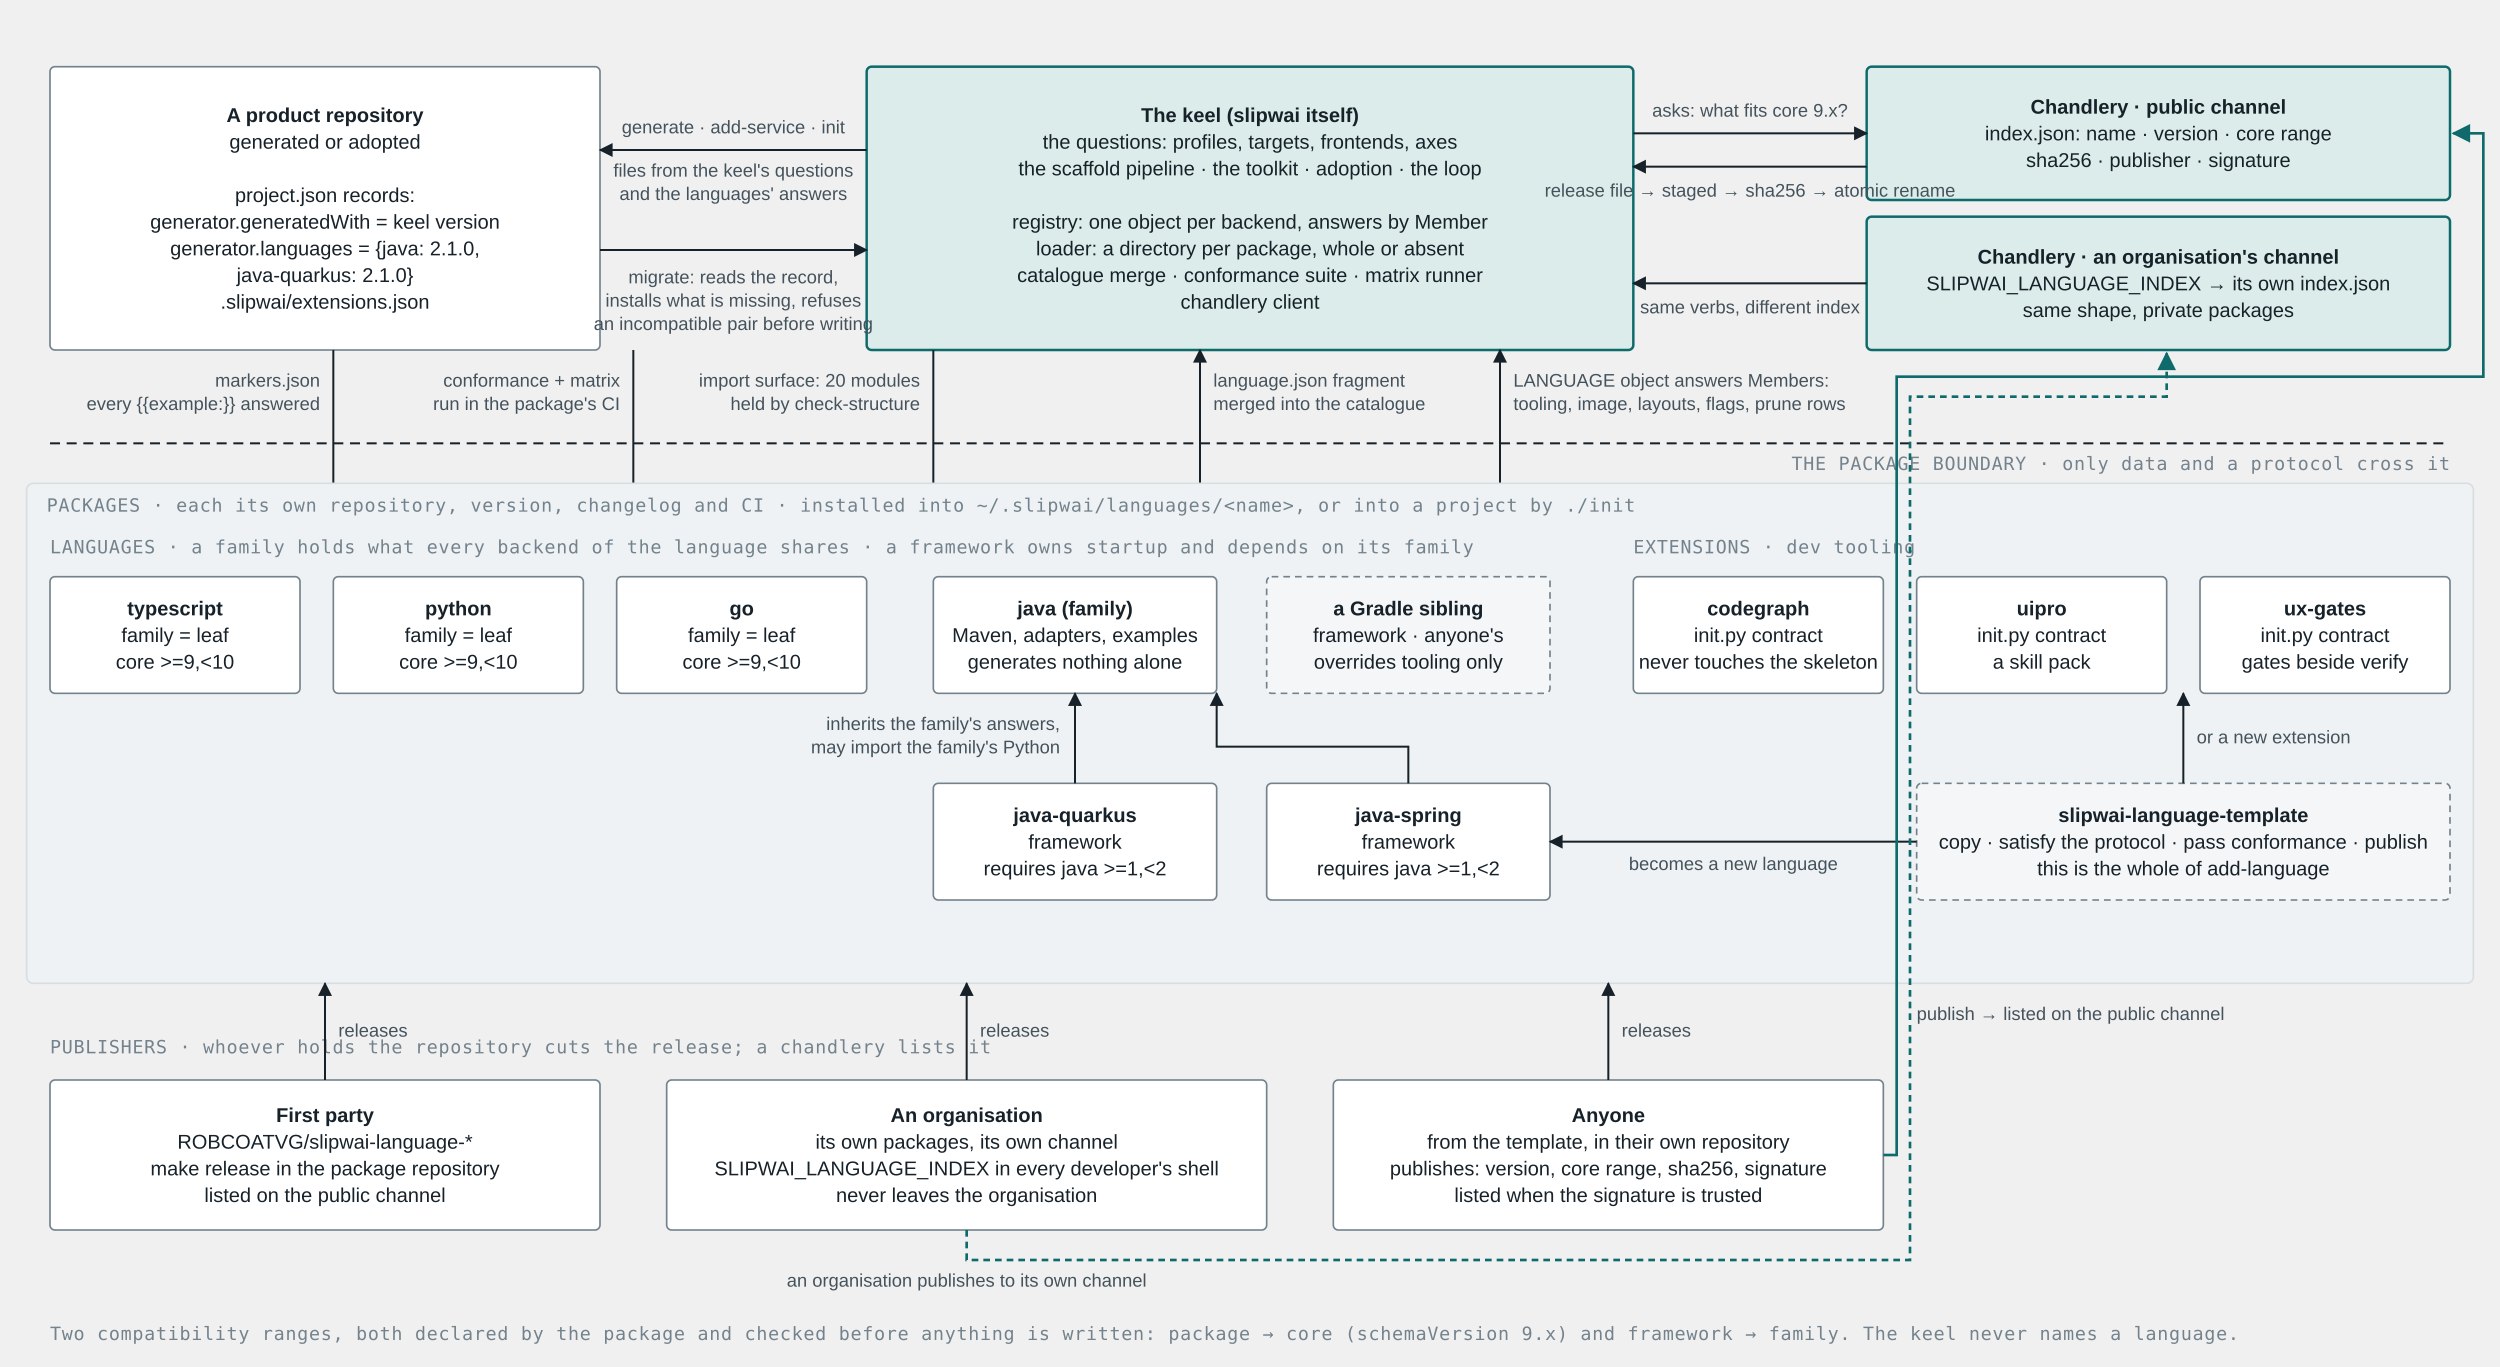
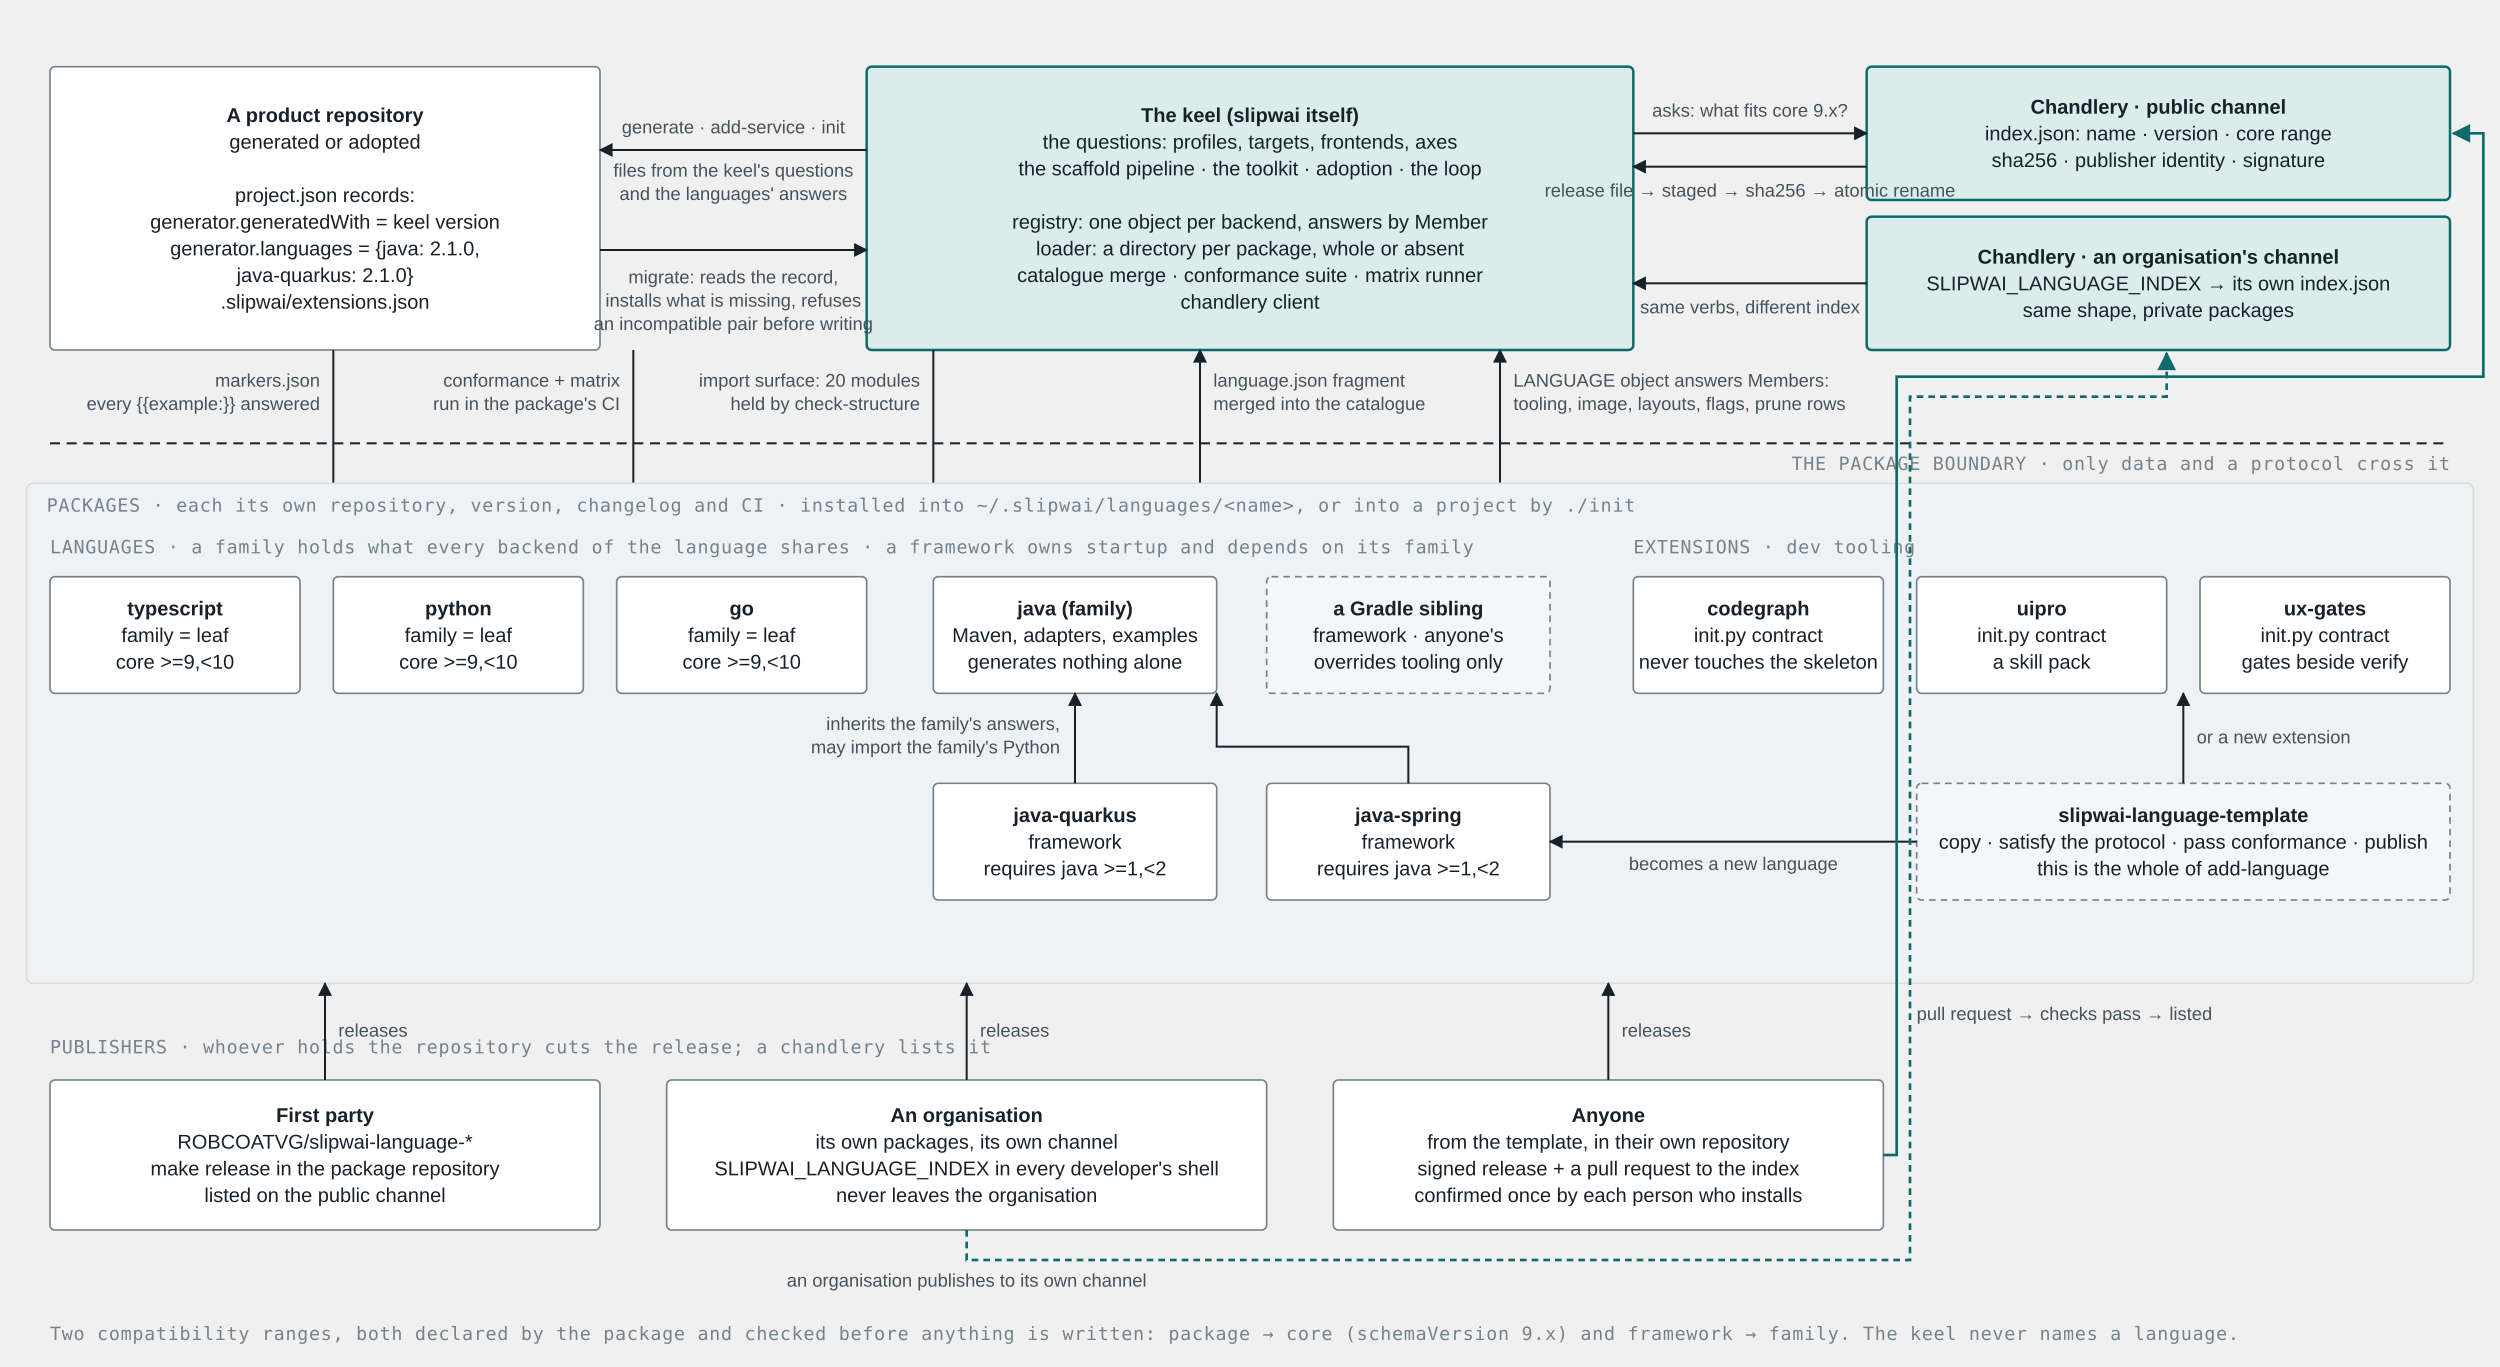
<svg xmlns="http://www.w3.org/2000/svg" viewBox="0 0 1500 820" role="img" aria-label="How language and extension packages, the chandlery, the keel and a product repository link: what crosses the package boundary and who publishes">
  <defs>
    <marker id="ah" viewBox="0 0 10 10" refX="9" refY="5" markerWidth="7" markerHeight="7" orient="auto-start-reverse">
      <path d="M0,0 L10,5 L0,10 z" fill="currentColor" />
    </marker>
    <marker id="ah-hl" viewBox="0 0 10 10" refX="9" refY="5" markerWidth="7" markerHeight="7" orient="auto-start-reverse">
      <path d="M0,0 L10,5 L0,10 z" class="ahhl" />
    </marker>
  </defs>
  <style>
svg{color:#172129;font-family:"IBM Plex Sans",system-ui,-apple-system,"Segoe UI",Arial,sans-serif}
.box{fill:#fff;stroke:#73828c;stroke-width:1}.box.hl{fill:#dcecea;stroke:#0f6b6b;stroke-width:1.5}.box.dash{stroke-dasharray:4 3;fill:#f4f6f7}
.band{fill:#eef2f4;stroke:#d7dee2}.bandt{fill:#73828c;font-family:"IBM Plex Mono",ui-monospace,Menlo,monospace;letter-spacing:.04em}
.bar{fill:#f1e9d2;stroke:#8a6d24}.trunk{fill:#dcecea;stroke:#0f6b6b;stroke-width:1.2}
text{fill:#172129}.lbl{fill:#44525c}.arr{stroke:#172129;stroke-width:1.2;fill:none}.arr.hl{stroke:#0f6b6b;stroke-width:1.6}.arr.dash{stroke-dasharray:4 3}
#ah path{fill:#172129}.ahhl{fill:#0f6b6b}
</style>
  <rect class="box " x="30" y="40" width="330" height="170" rx="3" />
  <text x="195.0" y="73.2" text-anchor="middle" font-size="12" font-weight="600">A product repository</text>
  <text x="195.0" y="89.2" text-anchor="middle" font-size="12">generated or adopted</text>
  <text x="195.0" y="105.2" text-anchor="middle" font-size="12" />
  <text x="195.0" y="121.2" text-anchor="middle" font-size="12">project.json records:</text>
  <text x="195.0" y="137.2" text-anchor="middle" font-size="12">generator.generatedWith = keel version</text>
  <text x="195.0" y="153.2" text-anchor="middle" font-size="12">generator.languages = {java: 2.1.0,</text>
  <text x="195.0" y="169.2" text-anchor="middle" font-size="12">  java-quarkus: 2.1.0}</text>
  <text x="195.0" y="185.2" text-anchor="middle" font-size="12">.slipwai/extensions.json</text>
  <rect class="box hl" x="520" y="40" width="460" height="170" rx="3" />
  <text x="750.0" y="73.2" text-anchor="middle" font-size="12" font-weight="600">The keel  (slipwai itself)</text>
  <text x="750.0" y="89.2" text-anchor="middle" font-size="12">the questions: profiles, targets, frontends, axes</text>
  <text x="750.0" y="105.2" text-anchor="middle" font-size="12">the scaffold pipeline · the toolkit · adoption · the loop</text>
  <text x="750.0" y="121.2" text-anchor="middle" font-size="12" />
  <text x="750.0" y="137.2" text-anchor="middle" font-size="12">registry: one object per backend, answers by Member</text>
  <text x="750.0" y="153.2" text-anchor="middle" font-size="12">loader: a directory per package, whole or absent</text>
  <text x="750.0" y="169.2" text-anchor="middle" font-size="12">catalogue merge · conformance suite · matrix runner</text>
  <text x="750.0" y="185.2" text-anchor="middle" font-size="12">chandlery client</text>
  <rect class="box hl" x="1120" y="40" width="350" height="80" rx="3" />
  <text x="1295.0" y="68.2" text-anchor="middle" font-size="12" font-weight="600">Chandlery · public channel</text>
  <text x="1295.0" y="84.2" text-anchor="middle" font-size="12">index.json: name · version · core range</text>
-   <text x="1295.0" y="100.2" text-anchor="middle" font-size="12">sha256 · publisher · signature</text>
+   <text x="1295.0" y="100.2" text-anchor="middle" font-size="12">sha256 · publisher identity · signature</text>
  <rect class="box hl" x="1120" y="130" width="350" height="80" rx="3" />
  <text x="1295.0" y="158.2" text-anchor="middle" font-size="12" font-weight="600">Chandlery · an organisation's channel</text>
  <text x="1295.0" y="174.2" text-anchor="middle" font-size="12">SLIPWAI_LANGUAGE_INDEX → its own index.json</text>
  <text x="1295.0" y="190.2" text-anchor="middle" font-size="12">same shape, private packages</text>
  <path class="arr " d="M 980,80 L 1120,80" marker-end="url(#ah)" />
  <text class="lbl" x="1050.0" y="70" text-anchor="middle" font-size="11">asks: what fits core 9.x?</text>
  <path class="arr " d="M 1120,100 L 980,100" marker-end="url(#ah)" />
  <text class="lbl" x="1050.0" y="118" text-anchor="middle" font-size="11">release file → staged → sha256 → atomic rename</text>
  <path class="arr " d="M 1120,170 L 980,170" marker-end="url(#ah)" />
  <text class="lbl" x="1050.0" y="188" text-anchor="middle" font-size="11">same verbs, different index</text>
  <path class="arr " d="M 520,90 L 360,90" marker-end="url(#ah)" />
  <text class="lbl" x="440.0" y="80" text-anchor="middle" font-size="11">generate · add-service · init</text>
  <text class="lbl" x="440" y="106" font-size="11" text-anchor="middle">files from the keel's questions</text>
  <text class="lbl" x="440" y="120" font-size="11" text-anchor="middle">and the languages' answers</text>
  <path class="arr " d="M 360,150 L 520,150" marker-end="url(#ah)" />
  <text class="lbl" x="440.0" y="170" text-anchor="middle" font-size="11">migrate: reads the record,</text>
  <text class="lbl" x="440" y="184" font-size="11" text-anchor="middle">installs what is missing, refuses</text>
  <text class="lbl" x="440" y="198" font-size="11" text-anchor="middle">an incompatible pair before writing</text>
  <line x1="30" y1="266" x2="1470" y2="266" stroke="currentColor" stroke-dasharray="6 4" stroke-width="1.2" />
  <text x="1470" y="282" font-size="11" class="bandt" text-anchor="end">THE PACKAGE BOUNDARY · only data and a protocol cross it</text>
  <path class="arr " d="M 560,210 L 560,300" marker-end="url(#ah)" />
  <text class="lbl" x="552" y="232" text-anchor="end" font-size="11">import surface: 20 modules</text>
  <text class="lbl" x="552" y="246" font-size="11" text-anchor="end">held by check-structure</text>
  <path class="arr " d="M 380,210 L 380,300" marker-end="url(#ah)" />
  <text class="lbl" x="372" y="232" text-anchor="end" font-size="11">conformance + matrix</text>
  <text class="lbl" x="372" y="246" font-size="11" text-anchor="end">run in the package's CI</text>
  <path class="arr " d="M 200,210 L 200,300" marker-end="url(#ah)" />
  <text class="lbl" x="192" y="232" text-anchor="end" font-size="11">markers.json</text>
  <text class="lbl" x="192" y="246" font-size="11" text-anchor="end">every {{example:}} answered</text>
  <path class="arr " d="M 720,300 L 720,210" marker-end="url(#ah)" />
  <text class="lbl" x="728" y="232" text-anchor="start" font-size="11">language.json fragment</text>
  <text class="lbl" x="728" y="246" font-size="11" text-anchor="start">merged into the catalogue</text>
  <path class="arr " d="M 900,300 L 900,210" marker-end="url(#ah)" />
  <text class="lbl" x="908" y="232" text-anchor="start" font-size="11">LANGUAGE object answers Members:</text>
  <text class="lbl" x="908" y="246" font-size="11" text-anchor="start">tooling, image, layouts, flags, prune rows</text>
  <rect class="band" x="16" y="290" width="1468" height="300" rx="4" />
  <text class="bandt" x="28" y="307" font-size="11">PACKAGES · each its own repository, version, changelog and CI · installed into ~/.slipwai/languages/&lt;name&gt;, or into a project by ./init</text>
  <text x="30" y="332" font-size="11" class="bandt">LANGUAGES · a family holds what every backend of the language shares · a framework owns startup and depends on its family</text>
  <rect class="box " x="30" y="346" width="150" height="70" rx="3" />
  <text x="105.0" y="369.2" text-anchor="middle" font-size="12" font-weight="600">typescript</text>
  <text x="105.0" y="385.2" text-anchor="middle" font-size="12">family = leaf</text>
  <text x="105.0" y="401.2" text-anchor="middle" font-size="12">core &gt;=9,&lt;10</text>
  <rect class="box " x="200" y="346" width="150" height="70" rx="3" />
  <text x="275.0" y="369.2" text-anchor="middle" font-size="12" font-weight="600">python</text>
  <text x="275.0" y="385.2" text-anchor="middle" font-size="12">family = leaf</text>
  <text x="275.0" y="401.2" text-anchor="middle" font-size="12">core &gt;=9,&lt;10</text>
  <rect class="box " x="370" y="346" width="150" height="70" rx="3" />
  <text x="445.0" y="369.2" text-anchor="middle" font-size="12" font-weight="600">go</text>
  <text x="445.0" y="385.2" text-anchor="middle" font-size="12">family = leaf</text>
  <text x="445.0" y="401.2" text-anchor="middle" font-size="12">core &gt;=9,&lt;10</text>
  <rect class="box " x="560" y="346" width="170" height="70" rx="3" />
  <text x="645.0" y="369.2" text-anchor="middle" font-size="12" font-weight="600">java  (family)</text>
  <text x="645.0" y="385.2" text-anchor="middle" font-size="12">Maven, adapters, examples</text>
  <text x="645.0" y="401.2" text-anchor="middle" font-size="12">generates nothing alone</text>
  <rect class="box " x="560" y="470" width="170" height="70" rx="3" />
  <text x="645.0" y="493.2" text-anchor="middle" font-size="12" font-weight="600">java-quarkus</text>
  <text x="645.0" y="509.2" text-anchor="middle" font-size="12">framework</text>
  <text x="645.0" y="525.2" text-anchor="middle" font-size="12">requires java &gt;=1,&lt;2</text>
  <rect class="box " x="760" y="470" width="170" height="70" rx="3" />
  <text x="845.0" y="493.2" text-anchor="middle" font-size="12" font-weight="600">java-spring</text>
  <text x="845.0" y="509.2" text-anchor="middle" font-size="12">framework</text>
  <text x="845.0" y="525.2" text-anchor="middle" font-size="12">requires java &gt;=1,&lt;2</text>
  <path class="arr " d="M 645,470 L 645,416" marker-end="url(#ah)" />
  <text class="lbl" x="636" y="438" text-anchor="end" font-size="11">inherits the family's answers,</text>
  <text class="lbl" x="636" y="452" font-size="11" text-anchor="end">may import the family's Python</text>
  <path class="arr " d="M 845,470 L 845,448 L 730,448 L 730,416" marker-end="url(#ah)" />
  <rect class="box dash" x="760" y="346" width="170" height="70" rx="3" />
  <text x="845.0" y="369.2" text-anchor="middle" font-size="12" font-weight="600">a Gradle sibling</text>
  <text x="845.0" y="385.2" text-anchor="middle" font-size="12">framework · anyone's</text>
  <text x="845.0" y="401.2" text-anchor="middle" font-size="12">overrides tooling only</text>
  <text x="980" y="332" font-size="11" class="bandt">EXTENSIONS · dev tooling</text>
  <rect class="box " x="980" y="346" width="150" height="70" rx="3" />
  <text x="1055.0" y="369.2" text-anchor="middle" font-size="12" font-weight="600">codegraph</text>
  <text x="1055.0" y="385.2" text-anchor="middle" font-size="12">init.py contract</text>
  <text x="1055.0" y="401.2" text-anchor="middle" font-size="12">never touches the skeleton</text>
  <rect class="box " x="1150" y="346" width="150" height="70" rx="3" />
  <text x="1225.0" y="369.2" text-anchor="middle" font-size="12" font-weight="600">uipro</text>
  <text x="1225.0" y="385.2" text-anchor="middle" font-size="12">init.py contract</text>
  <text x="1225.0" y="401.2" text-anchor="middle" font-size="12">a skill pack</text>
  <rect class="box " x="1320" y="346" width="150" height="70" rx="3" />
  <text x="1395.0" y="369.2" text-anchor="middle" font-size="12" font-weight="600">ux-gates</text>
  <text x="1395.0" y="385.2" text-anchor="middle" font-size="12">init.py contract</text>
  <text x="1395.0" y="401.2" text-anchor="middle" font-size="12">gates beside verify</text>
  <rect class="box dash" x="1150" y="470" width="320" height="70" rx="3" />
  <text x="1310.0" y="493.2" text-anchor="middle" font-size="12" font-weight="600">slipwai-language-template</text>
  <text x="1310.0" y="509.2" text-anchor="middle" font-size="12">copy · satisfy the protocol · pass conformance · publish</text>
  <text x="1310.0" y="525.2" text-anchor="middle" font-size="12">this is the whole of add-language</text>
  <path class="arr " d="M 1150,505 L 930,505" marker-end="url(#ah)" />
  <text class="lbl" x="1040.0" y="522" text-anchor="middle" font-size="11">becomes a new language</text>
  <path class="arr " d="M 1310,470 L 1310,416" marker-end="url(#ah)" />
  <text class="lbl" x="1318" y="446" text-anchor="start" font-size="11">or a new extension</text>
  <text x="30" y="632" font-size="11" class="bandt">PUBLISHERS · whoever holds the repository cuts the release; a chandlery lists it</text>
  <rect class="box " x="30" y="648" width="330" height="90" rx="3" />
  <text x="195.0" y="673.2" text-anchor="middle" font-size="12" font-weight="600">First party</text>
  <text x="195.0" y="689.2" text-anchor="middle" font-size="12">ROBCOATVG/slipwai-language-*</text>
  <text x="195.0" y="705.2" text-anchor="middle" font-size="12">make release in the package repository</text>
  <text x="195.0" y="721.2" text-anchor="middle" font-size="12">listed on the public channel</text>
  <rect class="box " x="400" y="648" width="360" height="90" rx="3" />
  <text x="580.0" y="673.2" text-anchor="middle" font-size="12" font-weight="600">An organisation</text>
  <text x="580.0" y="689.2" text-anchor="middle" font-size="12">its own packages, its own channel</text>
  <text x="580.0" y="705.2" text-anchor="middle" font-size="12">SLIPWAI_LANGUAGE_INDEX in every developer's shell</text>
  <text x="580.0" y="721.2" text-anchor="middle" font-size="12">never leaves the organisation</text>
  <rect class="box " x="800" y="648" width="330" height="90" rx="3" />
  <text x="965.0" y="673.2" text-anchor="middle" font-size="12" font-weight="600">Anyone</text>
  <text x="965.0" y="689.2" text-anchor="middle" font-size="12">from the template, in their own repository</text>
-   <text x="965.0" y="705.2" text-anchor="middle" font-size="12">publishes: version, core range, sha256, signature</text>
-   <text x="965.0" y="721.2" text-anchor="middle" font-size="12">listed when the signature is trusted</text>
+   <text x="965.0" y="705.2" text-anchor="middle" font-size="12">signed release + a pull request to the index</text>
+   <text x="965.0" y="721.2" text-anchor="middle" font-size="12">confirmed once by each person who installs</text>
  <path class="arr " d="M 195,648 L 195,590" marker-end="url(#ah)" />
  <text class="lbl" x="203" y="622" text-anchor="start" font-size="11">releases</text>
  <path class="arr " d="M 580,648 L 580,590" marker-end="url(#ah)" />
  <text class="lbl" x="588" y="622" text-anchor="start" font-size="11">releases</text>
  <path class="arr " d="M 965,648 L 965,590" marker-end="url(#ah)" />
  <text class="lbl" x="973" y="622" text-anchor="start" font-size="11">releases</text>
  <path class="arr hl " d="M 1130,693 L 1138,693 L 1138,226 L 1490,226 L 1490,80 L 1472,80" marker-end="url(#ah-hl)" />
-   <text class="lbl" x="1150" y="612" text-anchor="start" font-size="11">publish → listed on the public channel</text>
+   <text class="lbl" x="1150" y="612" text-anchor="start" font-size="11">pull request → checks pass → listed</text>
  <path class="arr hl dash" d="M 580,738 L 580,756 L 1146,756 L 1146,238 L 1300,238 L 1300,212" marker-end="url(#ah-hl)" />
  <text class="lbl" x="580" y="772" font-size="11" text-anchor="middle">an organisation publishes to its own channel</text>
  <text x="30" y="804" font-size="11" class="bandt">Two compatibility ranges, both declared by the package and checked before anything is written: package → core (schemaVersion 9.x) and framework → family. The keel never names a language.</text>
</svg>
